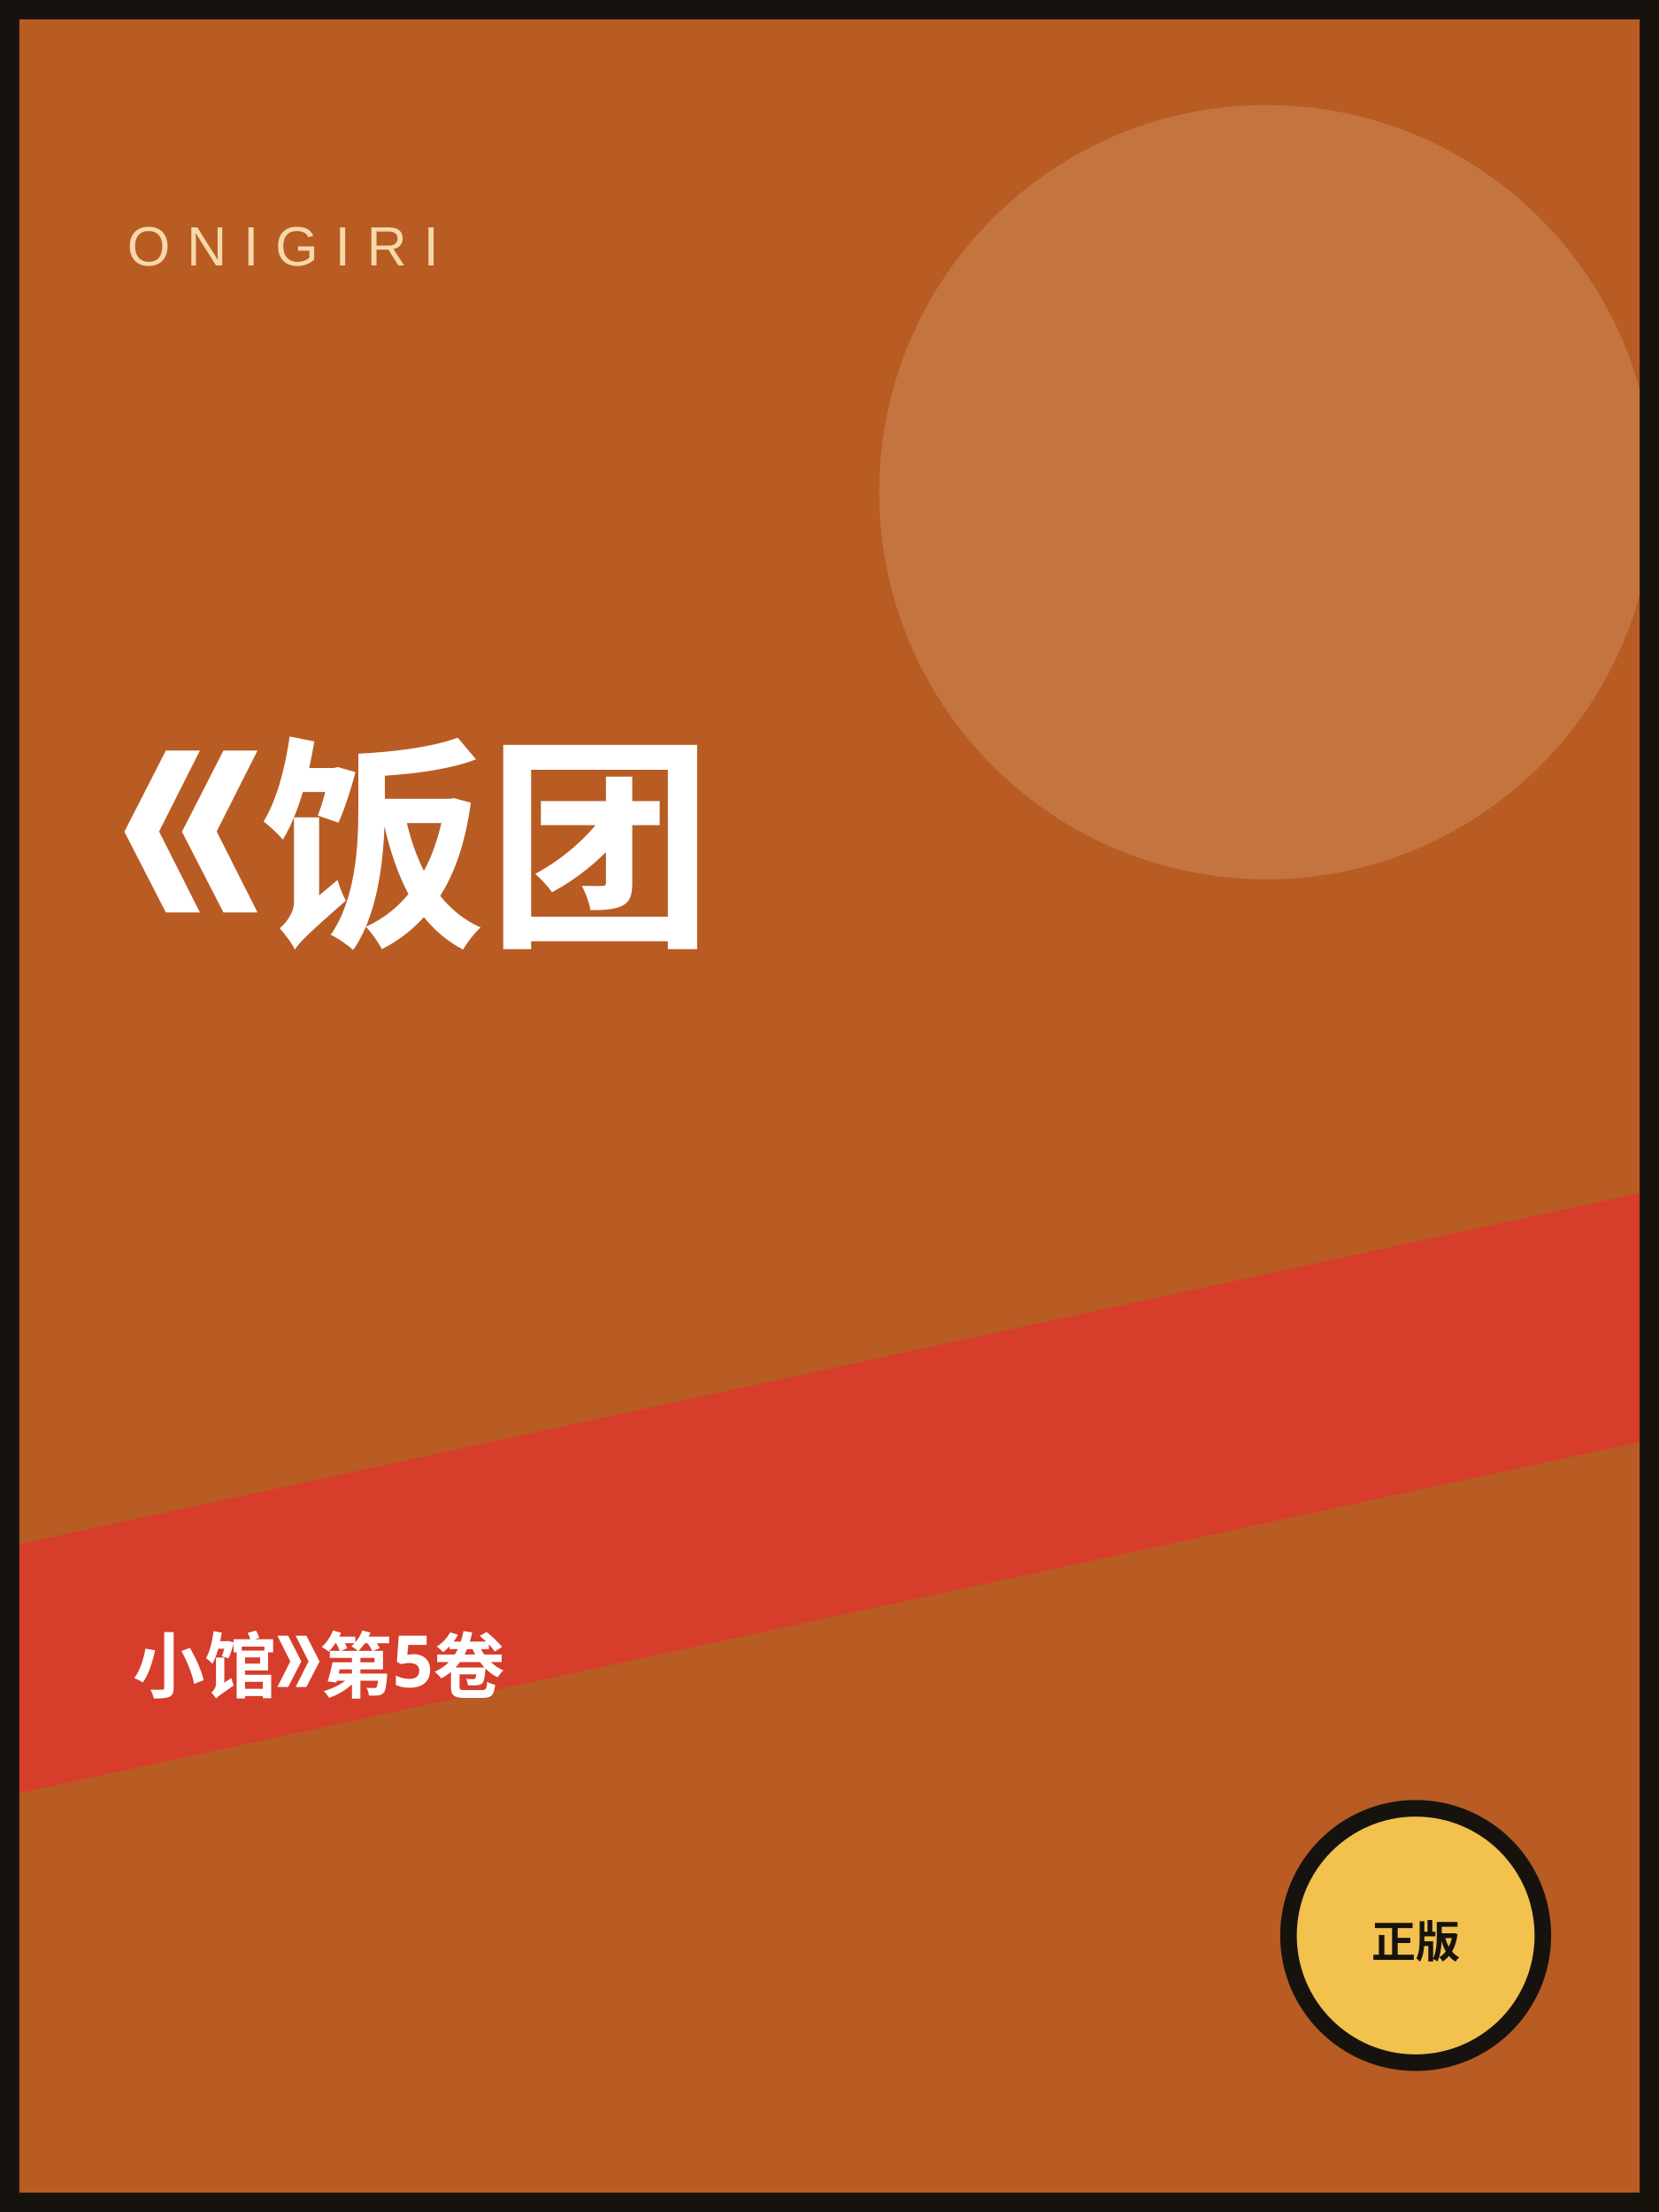
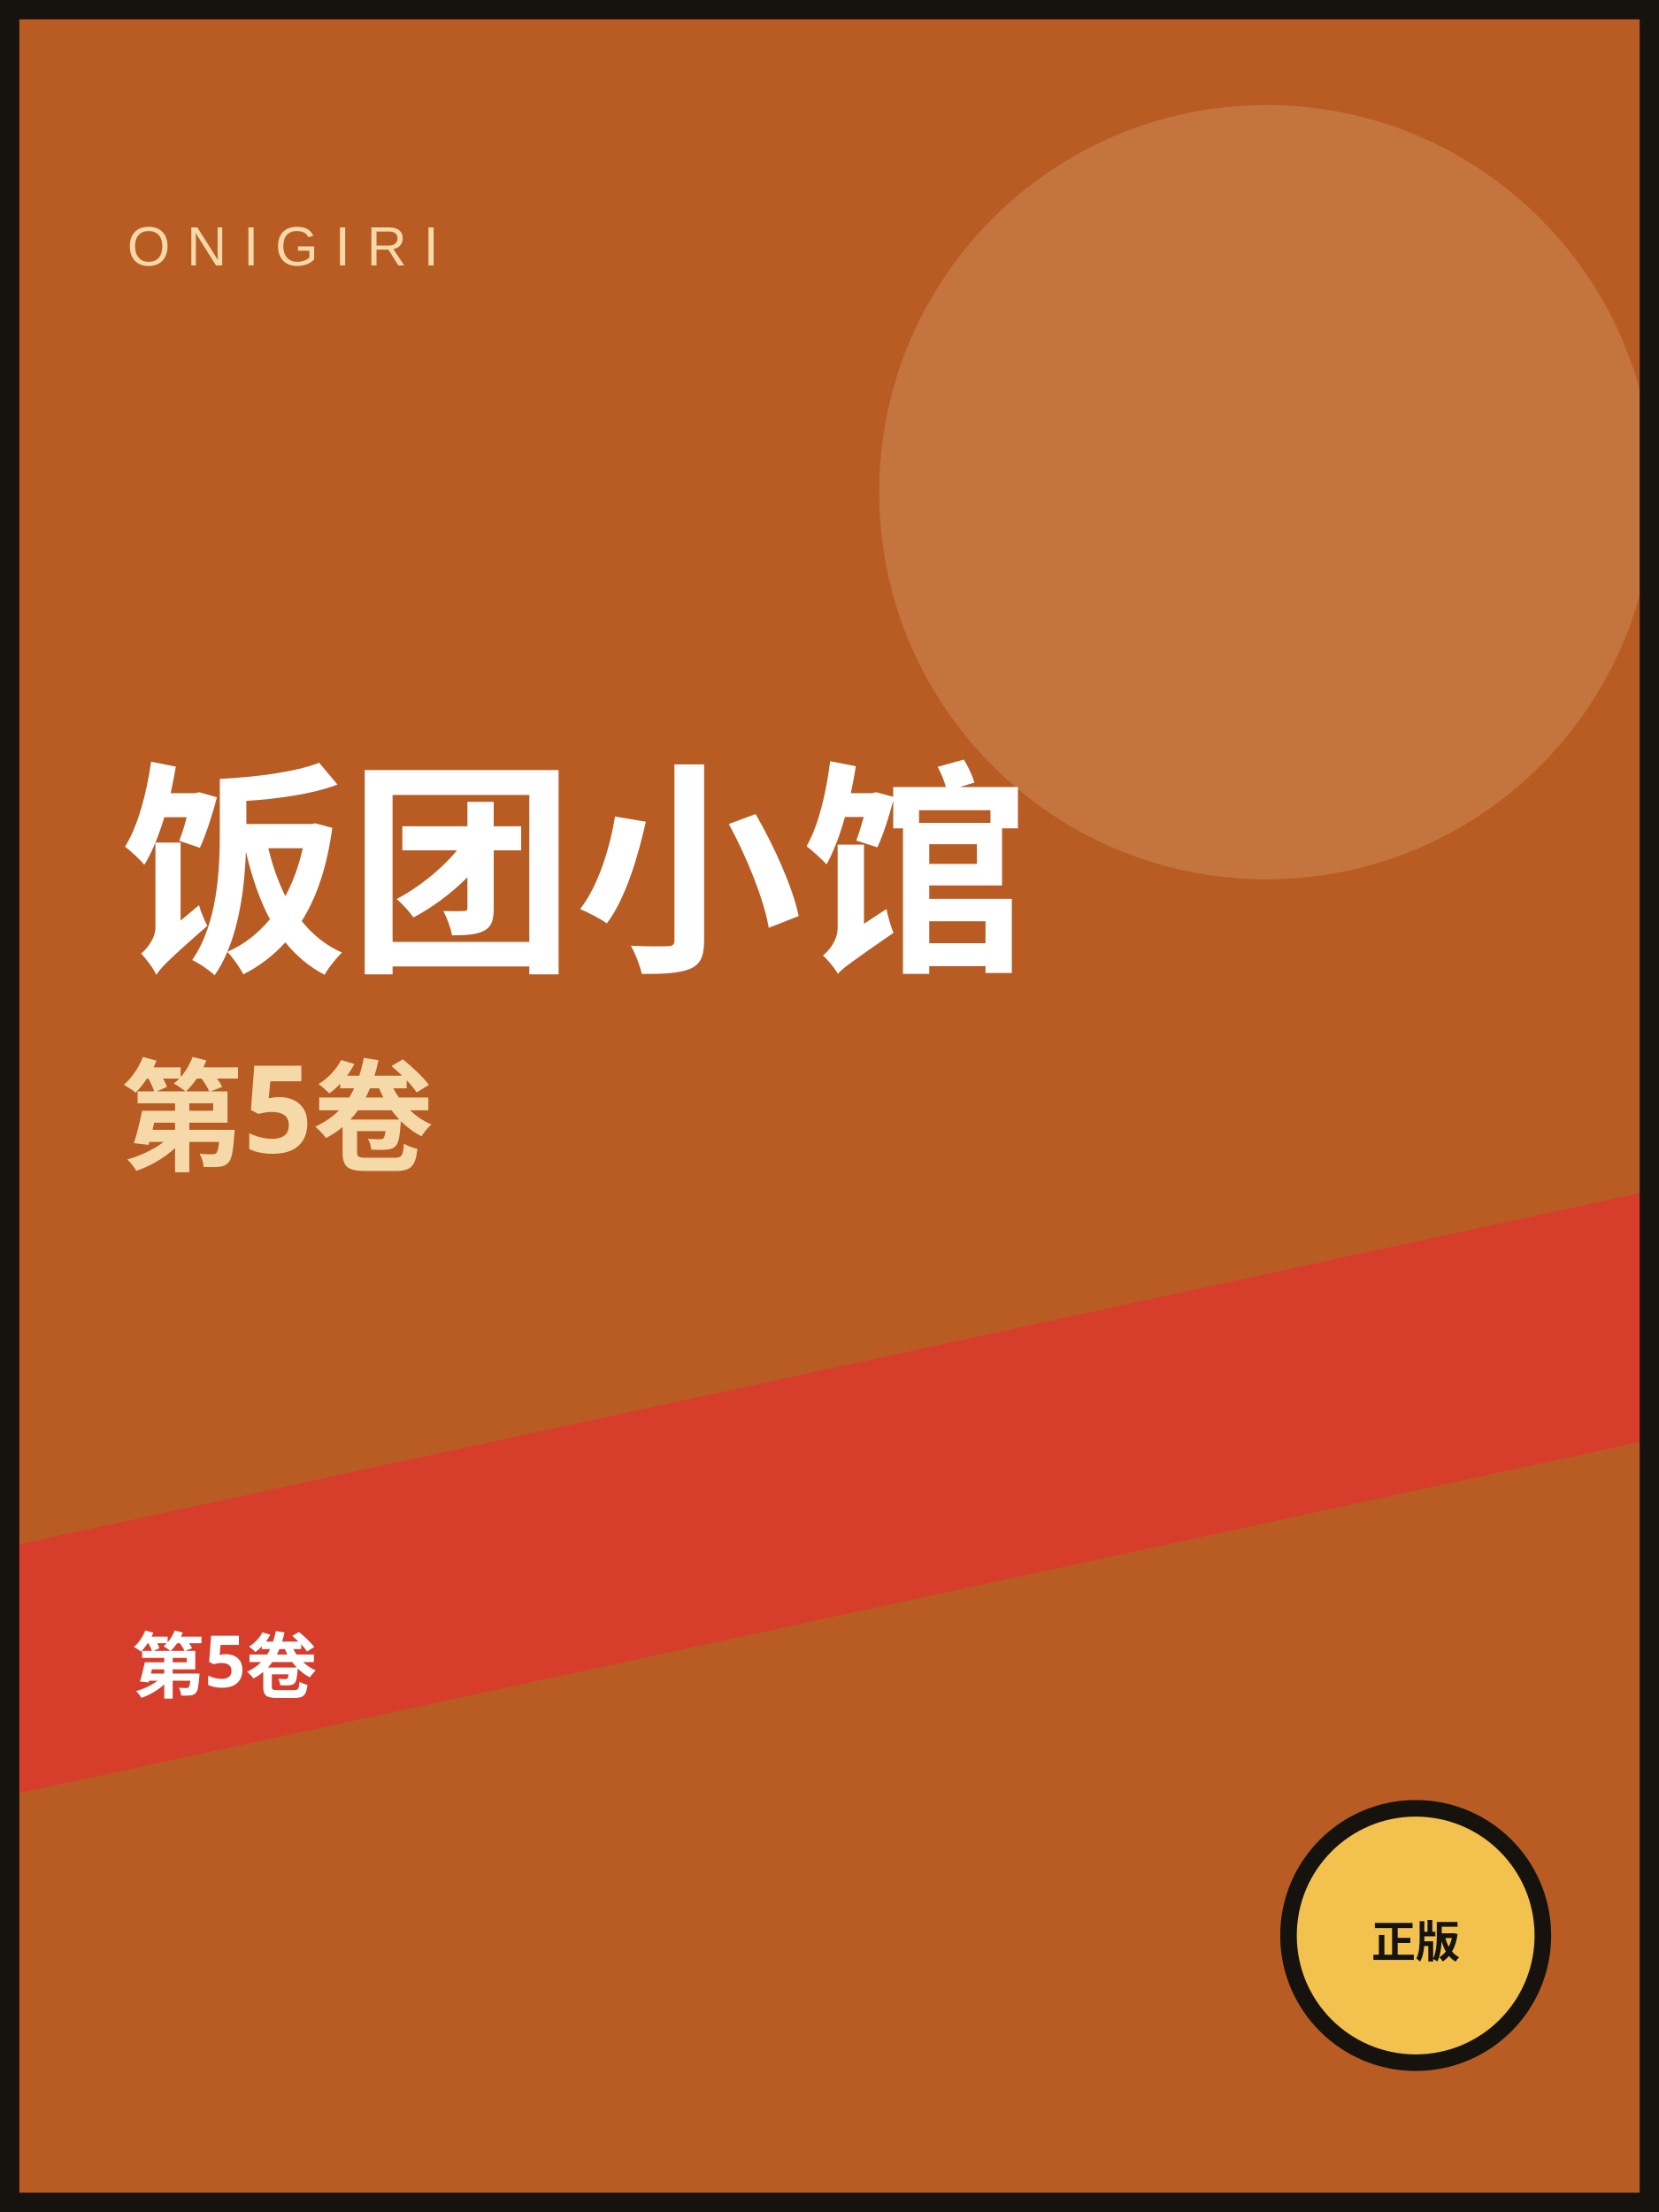
<svg xmlns="http://www.w3.org/2000/svg" width="600" height="800" viewBox="0 0 600 800">
  <rect width="600" height="800" fill="#B85C24" />
  <circle cx="458" cy="178" r="140" fill="#F6D9A8" opacity="0.20" />
  <path d="M0 560 L600 430 L600 520 L0 650 Z" fill="#D93A2B" opacity="0.9" />
  <text x="46" y="96" font-family="Arial" font-size="20" fill="#F6D9A8" letter-spacing="6">ONIGIRI</text>
-   <text x="44" y="330" font-family="Microsoft YaHei, sans-serif" font-size="82" font-weight="900" fill="#ffffff">《饭团</text>
-   <text x="44" y="420" font-family="Microsoft YaHei, sans-serif" font-size="82" font-weight="900" fill="#ffffff" />
-   <text x="48" y="612" font-family="Microsoft YaHei, sans-serif" font-size="26" font-weight="700" fill="#ffffff">小馆》第5卷</text>
+   <text x="44" y="345" font-family="Microsoft YaHei, sans-serif" font-size="82" font-weight="900" fill="#ffffff">饭团小馆</text>
+   <text x="44" y="420" font-family="Microsoft YaHei, sans-serif" font-size="44" font-weight="700" fill="#F6D9A8">第5卷</text>
+   <text x="48" y="612" font-family="Microsoft YaHei, sans-serif" font-size="26" font-weight="700" fill="#ffffff">第5卷</text>
  <rect width="600" height="800" fill="none" stroke="#16130F" stroke-width="14" />
  <circle cx="512" cy="700" r="46" fill="#F2C14E" stroke="#16130F" stroke-width="6" />
  <text x="512" y="708" text-anchor="middle" font-family="Microsoft YaHei, sans-serif" font-size="16" font-weight="900" fill="#16130F">正版</text>
</svg>
